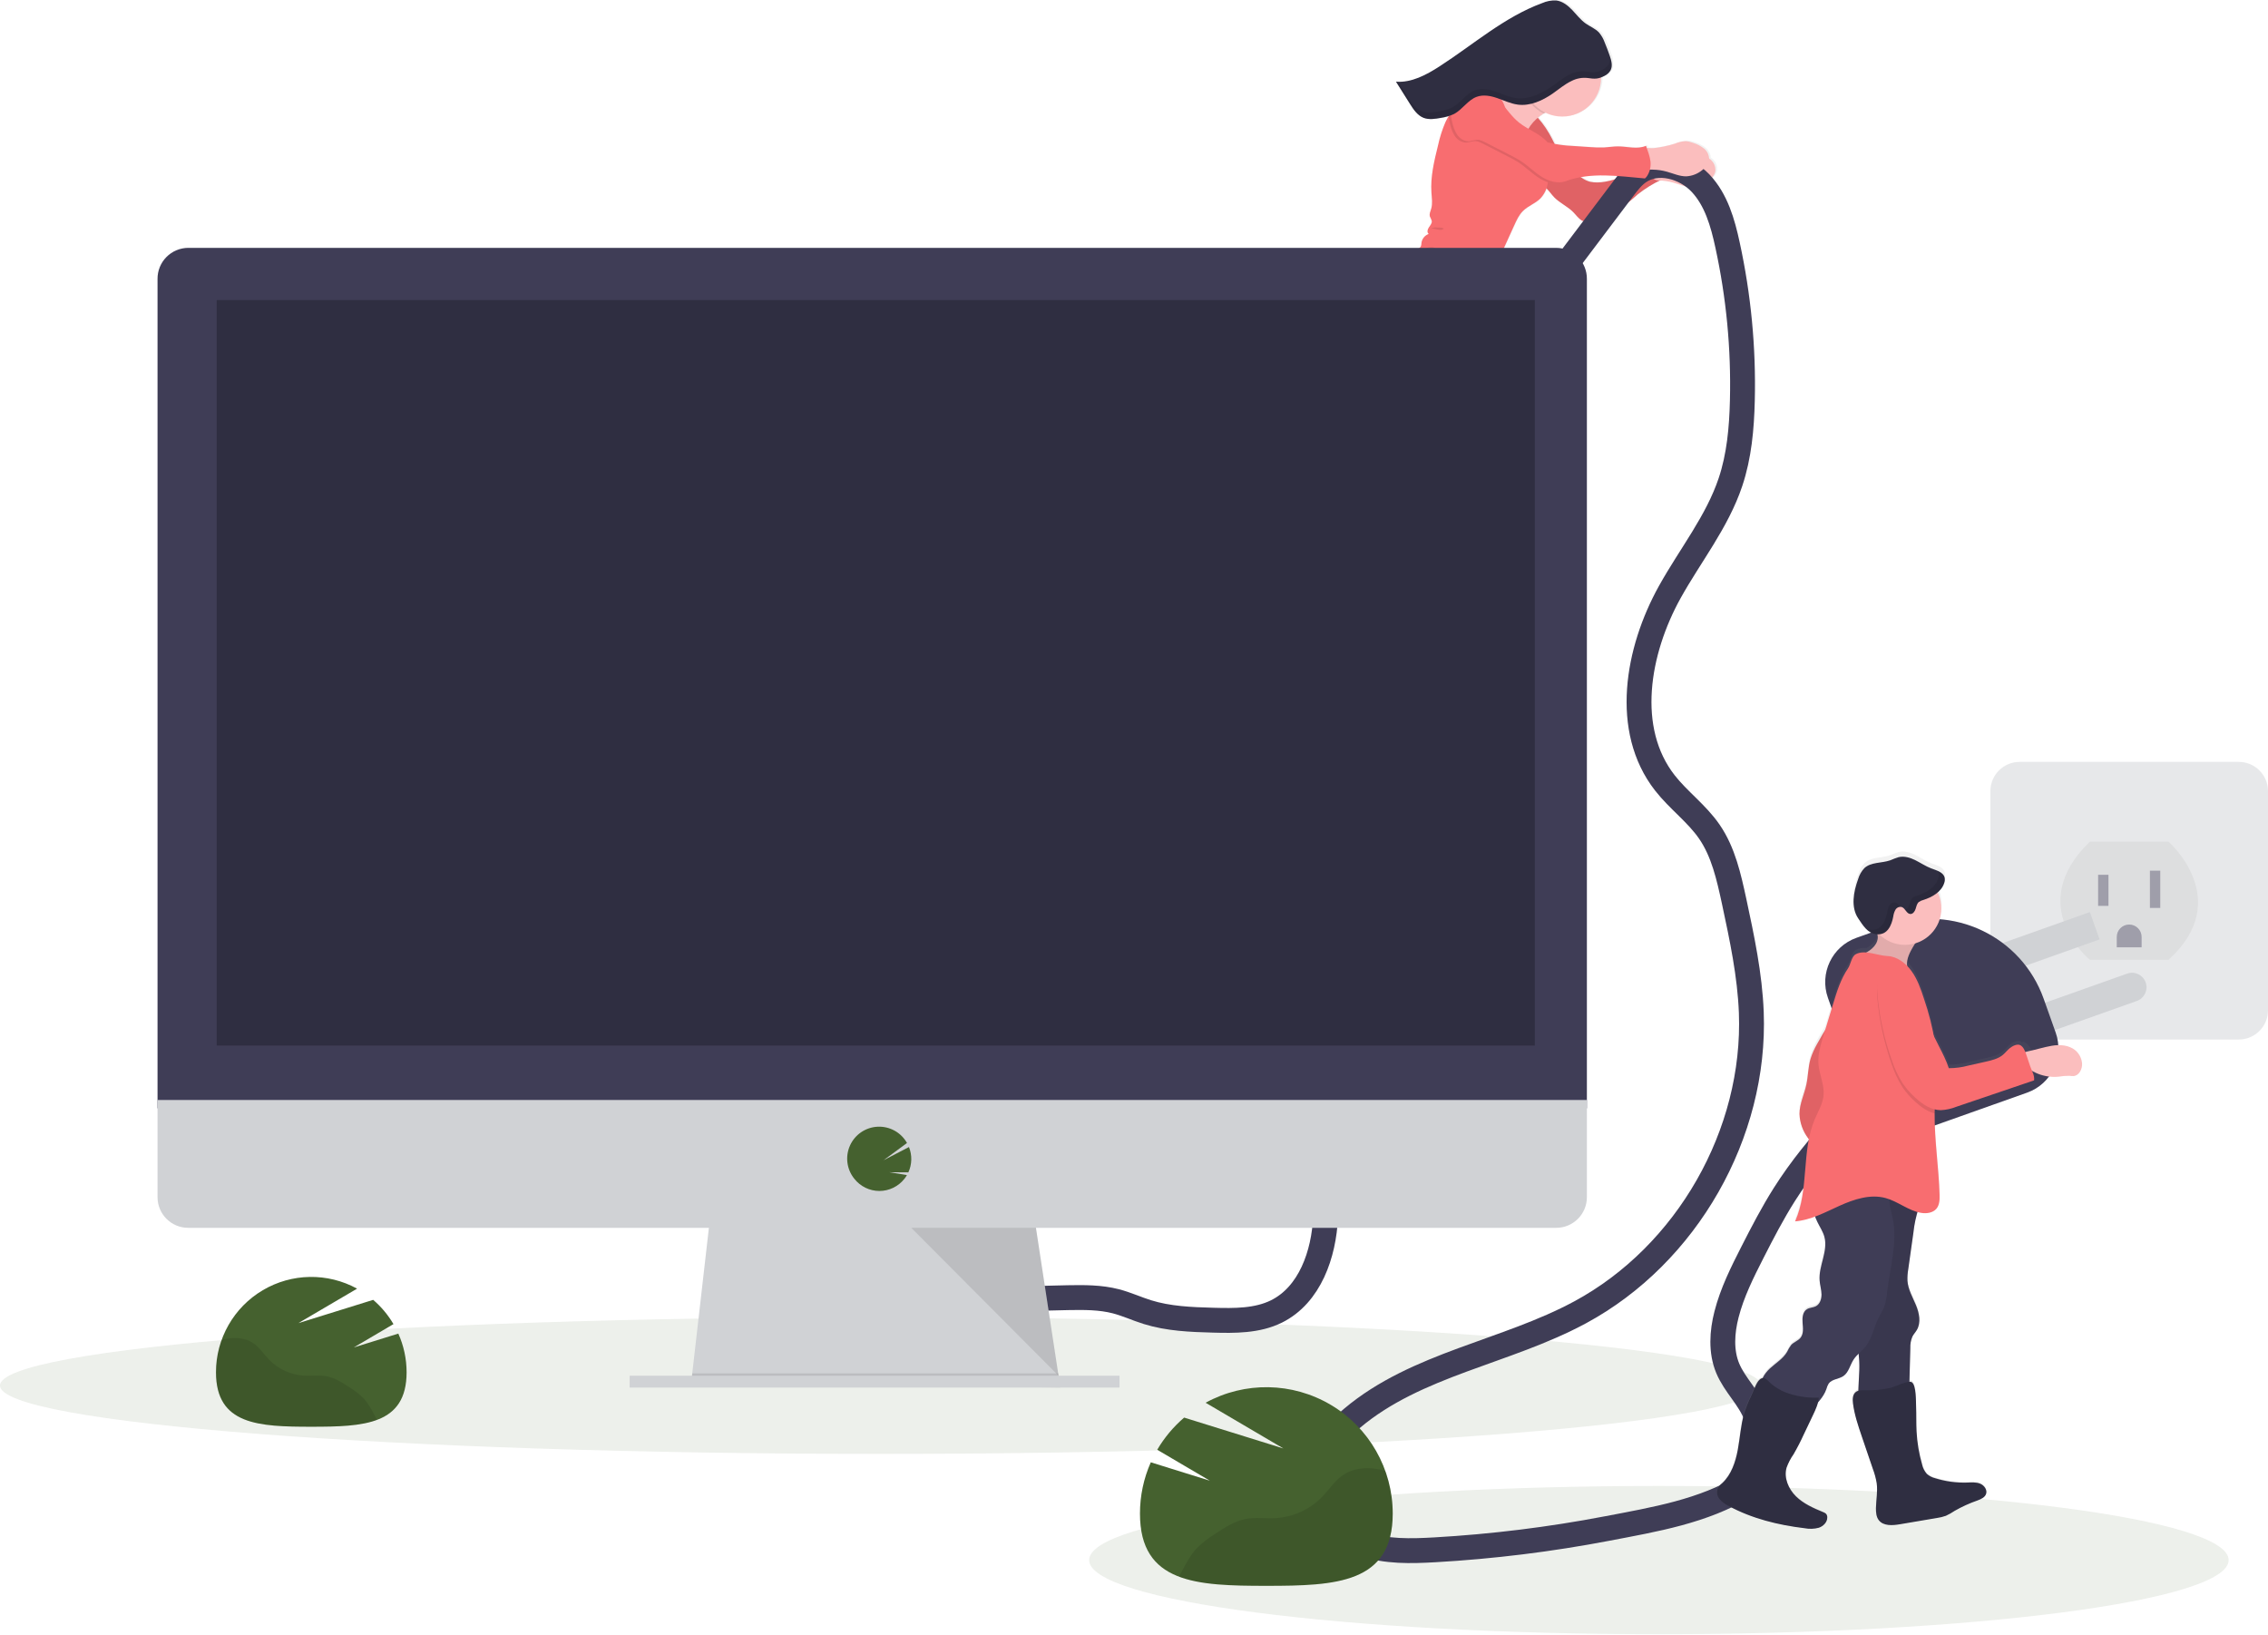
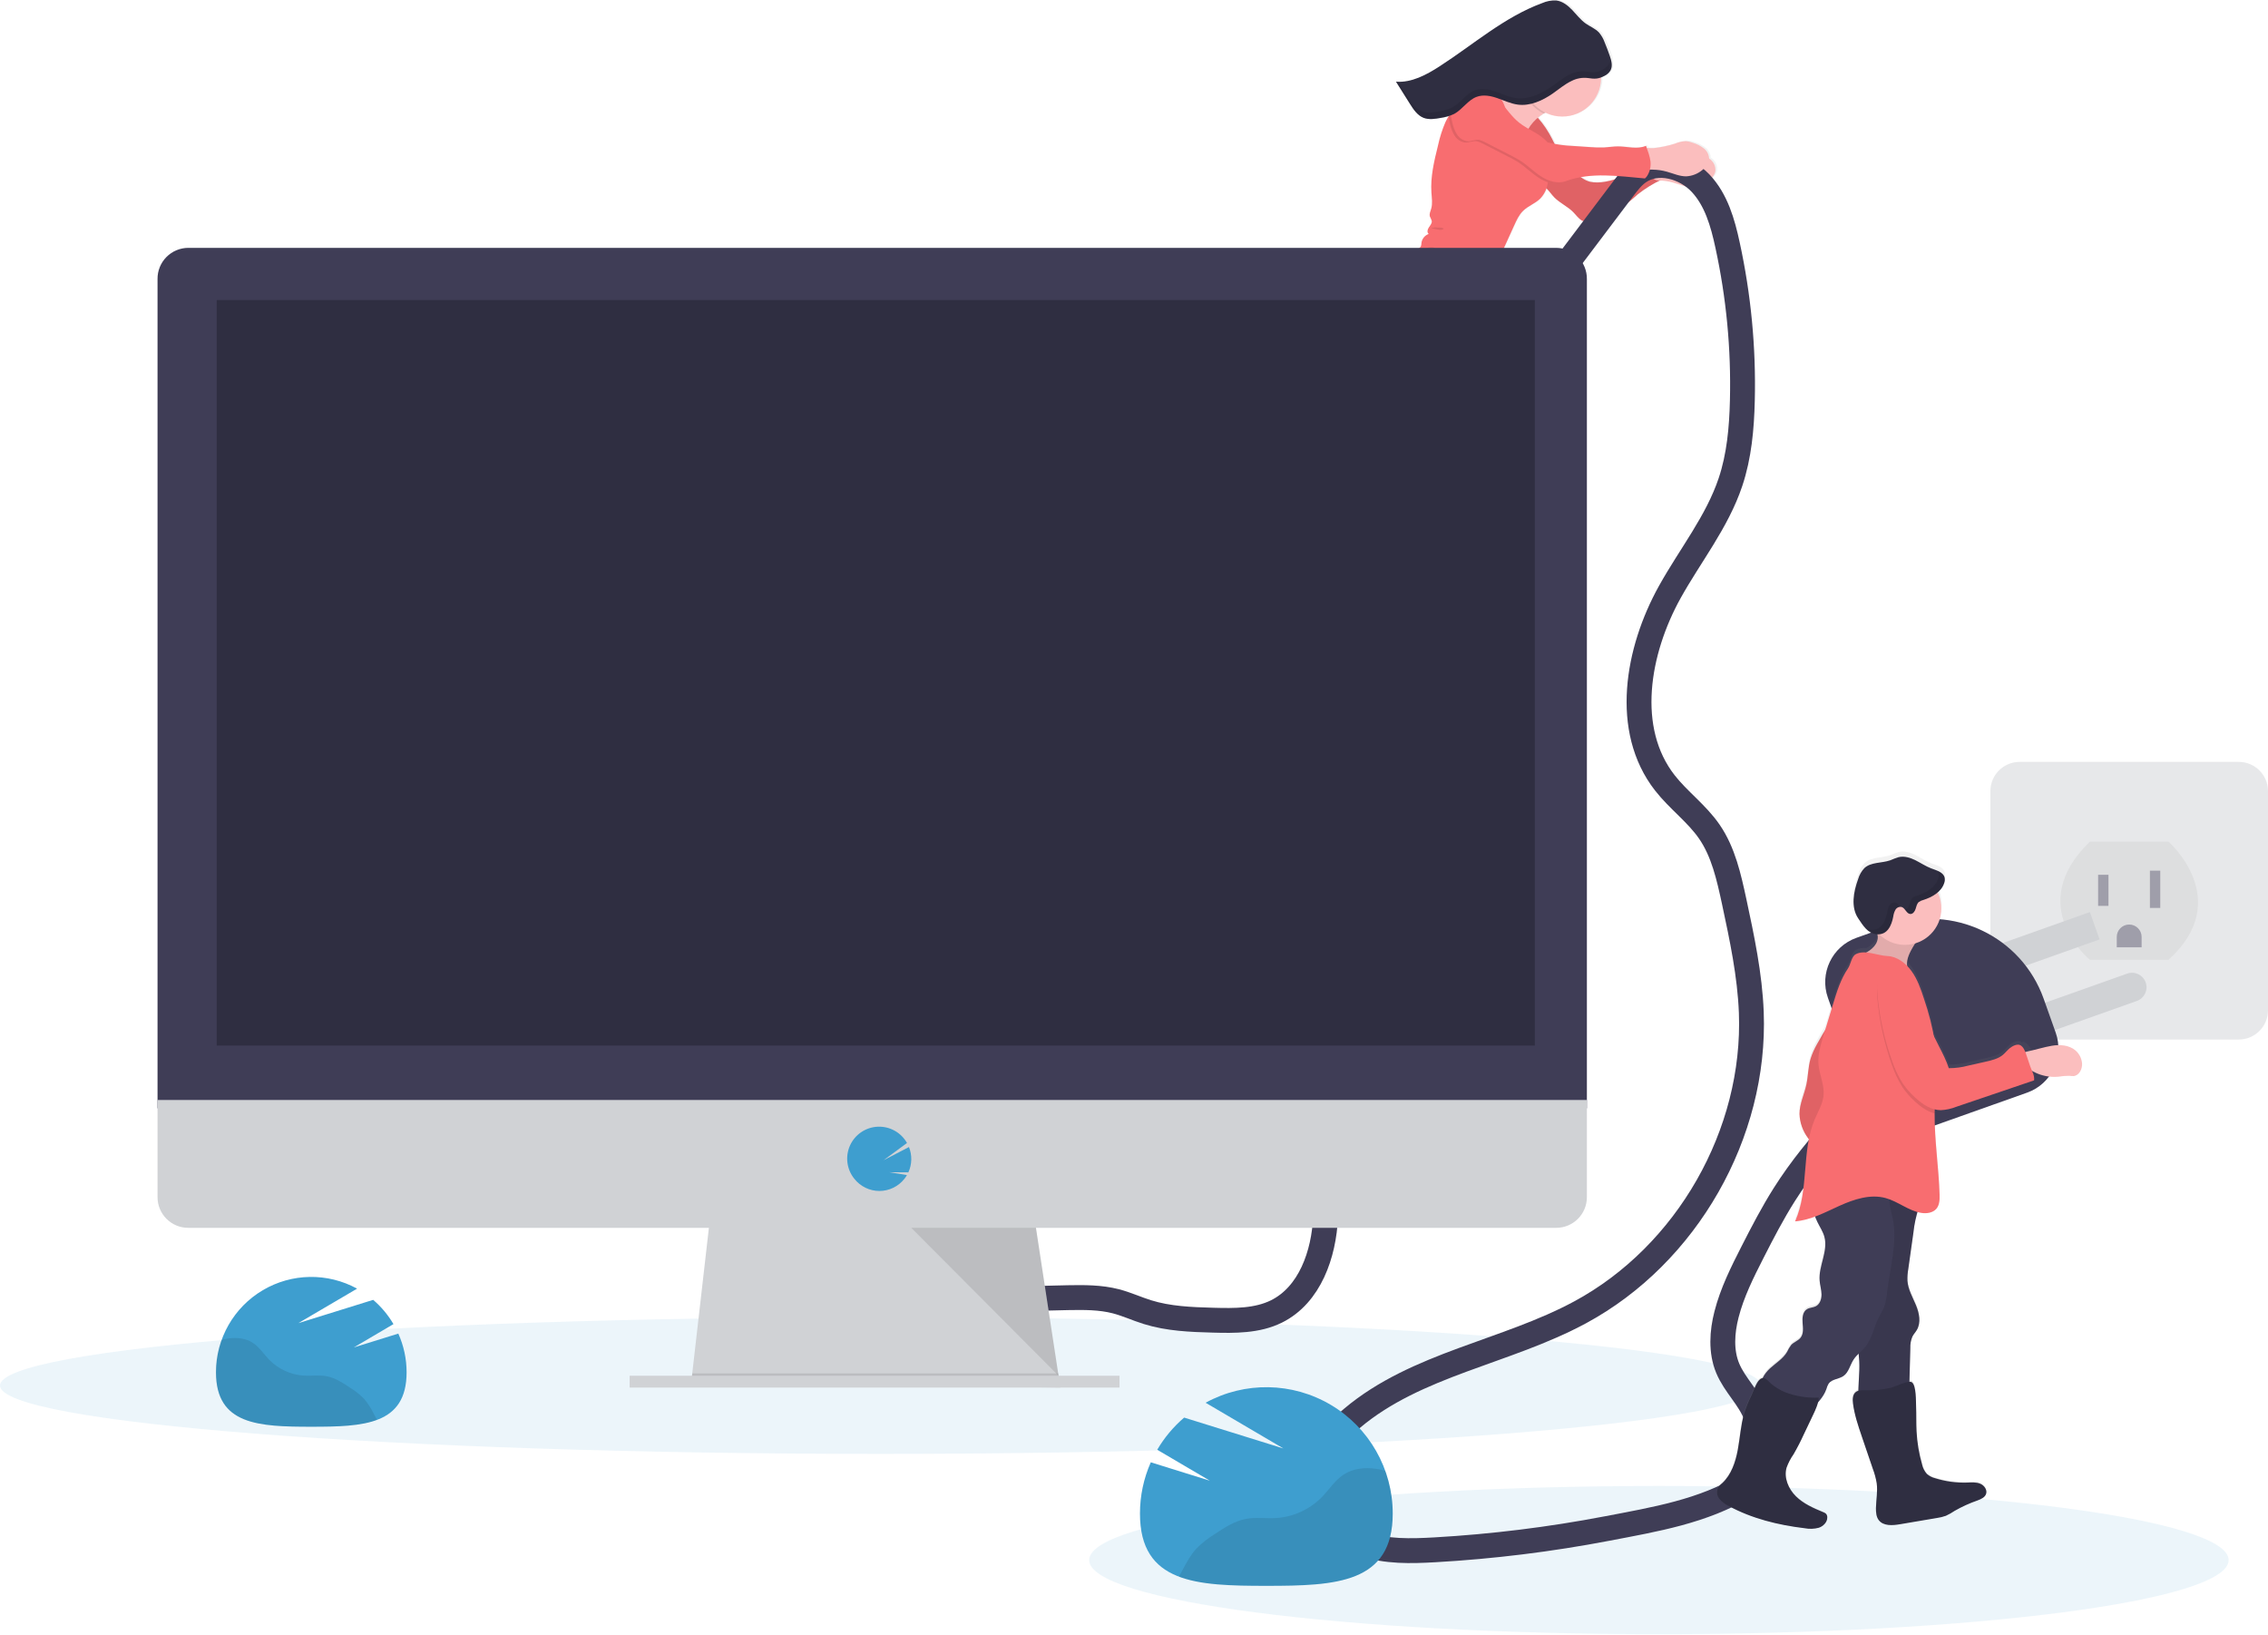
<svg xmlns="http://www.w3.org/2000/svg" xmlns:xlink="http://www.w3.org/1999/xlink" data-name="Layer 1" width="1094.72" height="788.69" viewBox="0 0 1094.72 788.69">
  <defs>
    <linearGradient id="a" x1="2938.83" y1="215.4" x2="2938.83" y2="-91.93" gradientTransform="rotate(59.3 1726.545 -1812.88)" gradientUnits="userSpaceOnUse">
      <stop offset="0" stop-color="gray" stop-opacity=".25" />
      <stop offset=".54" stop-color="gray" stop-opacity=".12" />
      <stop offset="1" stop-color="gray" stop-opacity=".1" />
    </linearGradient>
    <linearGradient id="b" x1="1364.21" y1="820.42" x2="1364.21" y2="492.03" gradientTransform="matrix(-1 -.04 -.04 1 2349.24 29.65)" xlink:href="#a" />
  </defs>
  <g opacity=".5">
    <rect x="960.72" y="367.69" width="134" height="134" rx="14.12" fill="#d0d2d5" />
    <path d="M1008.72 406.2h38s32 28 0 57h-38s-32-26 0-57z" opacity=".1" />
    <path fill="#3f3d56" d="M1012.72 422.19h5v15h-5zm25-2h5v18h-5zm-10 26a6 6 0 016 6v5h-12v-5a6 6 0 016-6z" />
  </g>
  <path d="M674.41 294.11c3.17-.07 6.33.17 9.49 0 2.89-.14 5.76-.61 8.65-.9 4.94-.49 9.92-.45 14.88-.66 3.26-.14 6.7-.46 9.34-2.38 2.48-1.79 3.86-4.71 6.07-6.83 9-8.65 15.17-20.22 23.17-29.82 2-2.44 4.09-4.87 5.9-7.48 3.47-5 5.92-10.67 8.36-16.27a45.11 45.11 0 002.4-6.42c.45-1.76.68-3.58 1.28-5.3 1.24-3.52 4.22-6.6 4.58-10.31l-.42.06c3.64-4.63 3.08-12.7 4.88-18.63a80.28 80.28 0 014.17-10.29l6.69-14.57c1.15-2.5 2.35-5.08 4.34-7 2.41-2.33 5.77-3.49 8.19-5.81a12.71 12.71 0 003.14-5.11l.21.2c1.28 1.25 2.28 2.78 3.53 4.07 2.69 2.78 6.42 4.37 9.16 7.1 1.4 1.39 2.55 3.08 4.24 4.09a4.7 4.7 0 005.44-.67c4.91-4.32 12.23-4.72 17.54-8.53 1.47-1.06 2.75-2.35 4.13-3.51a56.32 56.32 0 0110.67-6.7 26.61 26.61 0 016.59.94c3.08.85 6.09 2.26 9.29 2.2a13.4 13.4 0 007.81-3c1.63-1.26 3.12-3 3.36-5a6.42 6.42 0 00-2.4-5.4c-.22-.19-.45-.36-.68-.53A6.68 6.68 0 00876 127a16 16 0 00-5.45-2.78 11.69 11.69 0 00-3.44-.78 15.7 15.7 0 00-5.34 1.25 51.34 51.34 0 01-10.47 2.2c-.63.06-1.91-.07-3-.08l-.37-1.06c-4.16 1.92-9 .34-13.56.35-2.22 0-4.43.39-6.64.53a59.92 59.92 0 01-7.34-.16L813 126a87.11 87.11 0 01-9.42-1c-.83-1.69-1.66-3.38-2.59-5a46.27 46.27 0 00-5.49-7.63 26.52 26.52 0 012.64-2l.18-.11c.23-.13.51-.27.82-.41a18.93 18.93 0 0027.06-17.08 14.5 14.5 0 001.6-.73c.3-.16.6-.33.89-.52l.43-.29a8.34 8.34 0 00.78-.67c.12-.12.24-.24.35-.37a4.78 4.78 0 00.57-.84c.06-.12.12-.23.17-.35s0-.09.05-.14.07-.18.1-.26 0-.12.05-.18l.06-.24a1.29 1.29 0 000-.19v-.44a1.64 1.64 0 010-.22 1.7 1.7 0 000-.22v-.22a1.62 1.62 0 000-.22v-.27a1.79 1.79 0 000-.23v-.91a1.16 1.16 0 000-.18 2.33 2.33 0 000-.28v-.16c0-.05 0-.2-.07-.3v-.14l-.09-.32v-.12c0-.11-.07-.22-.1-.33v-.1l-.12-.36v-.06c0-.17-.11-.35-.17-.52-.75-2.16-1.56-4.31-2.42-6.43a15.64 15.64 0 00-2.78-4.86c-1.77-1.88-4.31-2.82-6.43-4.32-2.5-1.76-4.37-4.25-6.49-6.47s-4.69-4.23-7.74-4.6a15.16 15.16 0 00-7.06 1.29c-18.37 6.78-33.41 20.14-49.88 30.74-6.41 4.13-13.59 8-21.18 7.47l6.7 10.64c.32.52.65 1 1 1.54s.7 1 1.07 1.5a12.07 12.07 0 003.51 3.22 7.69 7.69 0 001.08.52 8.88 8.88 0 001 .31c2.39.57 5 .09 7.42-.39.83-.16 1.66-.33 2.48-.52l1-.28h.16v.16c-.56 1-1.09 1.91-1.56 2.9a60.81 60.81 0 00-3.57 11.12c-1.89 7.5-3.79 15.16-3.29 22.86.17 2.6.61 5.26-.14 7.76-.36 1.23-1 2.49-.66 3.71a17.12 17.12 0 01.92 2.18c.16 1.16-.76 2.16-1.42 3.12s-1 2.49-.06 3.16a5.39 5.39 0 00-3.57 4.45 3.79 3.79 0 01-.34 1.71 4.23 4.23 0 01-1 .93 5.39 5.39 0 00-1.87 3.36c-1.93 0-3.56 1.88-5.32 3a21.45 21.45 0 01-4.85 1.76c-4.83 1.54-9 4.71-12.77 8.05-2.1 1.83-4.22 3.85-5.14 6.47-.3.86-.46 1.76-.72 2.63a18.14 18.14 0 01-2.32 4.74 34.23 34.23 0 01-7 7.82 18.59 18.59 0 00-3.6 3.86c-1.53 2.21-4.64 2.87-6.28 5a23.75 23.75 0 01-2 3c-1.27 1.2-3.19 1.3-4.81 2-3.79 1.57-5.54 6-8.92 8.34a.94.94 0 01-.67.22c-.29 0-.46-.35-.71-.52-.49-.33-1.14-.08-1.72.07s-1.36.09-1.51-.49c-8.15-4.94-16.16-10.3-24.32-15.24l-3.72-2.25-19.9-12.06a1.48 1.48 0 00-1.57 0l-.62.43c-1-1.06-2.11-2-2.77-2.78-.27-.31-.54-.62-.82-.92a1.22 1.22 0 00.53-.1 1 1 0 00.43-1.3 3.26 3.26 0 00-.92-1.17 22.15 22.15 0 01-2.39-2.73 25.24 25.24 0 00-2.63-3.44 4.83 4.83 0 00-3.9-1.55 6.33 6.33 0 00-2.26.91 37.09 37.09 0 00-7.5 5.75.79.79 0 00-.33.62c0 .2.2.35.22.54a.7.7 0 01-.19.5 20.93 20.93 0 01-4.73 4.31q-3.81 2.85-7.45 5.92a10.42 10.42 0 00-3.48 4.25 8.31 8.31 0 00.61 5.9c1.66 3.91 4.57 7.15 7.45 10.28a3.64 3.64 0 001.91 1.34 2.43 2.43 0 001.73-.42c1.77-1.16 2.06-3.56 2.19-5.66.05-1 .11-1.92.17-2.88a1.33 1.33 0 01.11-.56 1.4 1.4 0 01.61-.49l2.75-1.45c-.08-.13-.17-.26-.26-.39a11.21 11.21 0 016.49-.42c1.46.43 2.8 1.3 4.2 1.84a9.29 9.29 0 001 5.42c5.13.53 9.75 2.81 14.34 5.11a114.33 114.33 0 0110.78 6.09q4.24 2.76 8.3 5.77c3.84 2.84 7.55 5.85 11.22 8.89a54.11 54.11 0 007.67 5.65c7.22 4.05 16.9 4.19 23.53-.86 8.36-6.37 19-9.68 28-15.19a31.6 31.6 0 007.25-5.57 4.94 4.94 0 01-.12.77c-.54 2.49-2.69 4.29-3.5 6.81-.63 2-.4 4.31-1.62 6-.93 1.29-2.67 2.21-2.72 3.8 0 .44.13.88.13 1.32a4.13 4.13 0 01-.48 1.59c-1 2.25-2.12 4.61-4.17 6-.8.55-1.82 1.05-2 2a1.89 1.89 0 01-.21.79c-.34.47-1.09.22-1.63.42-.75.28-.87 1.25-1.17 2a3.24 3.24 0 01-3.27 1.92c-6.83-.83-13.54 2.26-20.42 2.08-2.37-.07-4.73-.31-7.11-.33-7.3-.06-14.45 2-21.48 4a11.34 11.34 0 00-1.42 4.5 17.37 17.37 0 01-7.35.28 15.67 15.67 0 00-1.84-.25 2.77 2.77 0 00.16-1.42 40.15 40.15 0 00-8.23 3.67c-1.71 1-3.52 2.4-3.68 4.37a6.57 6.57 0 00.32 2.24l.93 3.53a3.72 3.72 0 00.83 1.77c.31.3.72.48 1 .8a3.14 3.14 0 01.54 1.27l.78 3.06a19.46 19.46 0 01.62 3.11c.09 1 0 1.92.07 2.88a29.93 29.93 0 00.69 4.7l1.11 5.54a18.91 18.91 0 001.31 4.5c.47 1 1.1 1.86 1.48 2.86.3.77.44 1.59.8 2.32a6.19 6.19 0 002.9 2.68 3.23 3.23 0 001.41.44c1.42 0 2.44-1.32 3.1-2.58a15.6 15.6 0 002.07-7.52c0-1.06-.21-2.11-.3-3.17-.24-3 .62-5.92.62-8.91a1.75 1.75 0 00-1.25-1.82c.09-2.54.08-5.23 1.42-7.4a11.15 11.15 0 012.44-2.65c.37 1.18.78 2.35 1.24 3.49 7.61-2.22 15.47-4.36 23.44-4.56zM837 140.54c-.54.2-1.09.4-1.65.58-4.66 1.55-10 3.06-14.82 2a12.87 12.87 0 01-4.06-2l-.35-.22c6.79-1.19 13.88-.9 20.88-.36z" transform="translate(-52.64 -55.65)" fill="url(#a)" />
  <path d="M811.42 74.6a15.45 15.45 0 015.31-1.23 11.65 11.65 0 013.42.79 16.08 16.08 0 015.44 2.8 6.51 6.51 0 012.41 5.4c-.23 2-1.71 3.73-3.33 5a13.27 13.27 0 01-7.76 3c-3.18.05-6.18-1.38-9.25-2.23a26.56 26.56 0 00-6.86-1 15 15 0 01-3.49-.22 3.74 3.74 0 01-2.68-2.06 5.28 5.28 0 010-3c.23-1.24.19-4.18 1.29-4.92.88-.6 4-.12 5.08-.21a50.14 50.14 0 0010.42-2.12z" fill="#fbbebe" />
  <path d="M740.03 54.47a46.24 46.24 0 017.75 10c3.52 6.14 5.76 13.28 11.06 18a37.32 37.32 0 004.47 3.23 12.9 12.9 0 004.06 2c4.76 1.07 10.1-.42 14.74-2a93.35 93.35 0 0013.33-6 11 11 0 001.56 5.48c1.11 1.57 3.38 2.49 5 1.5a59.3 59.3 0 00-11.53 7.13c-1.37 1.16-2.64 2.44-4.1 3.49-5.27 3.79-12.56 4.17-17.43 8.47a4.69 4.69 0 01-5.41.65c-1.69-1-2.84-2.72-4.23-4.11-2.74-2.74-6.46-4.34-9.15-7.13-1.25-1.29-2.25-2.82-3.53-4.08-1.83-1.8-4.21-3-5.89-5-1.25-1.47-2-3.26-3.17-4.83-1-1.36-2.18-2.55-3.07-4-2.18-3.47-2.16-8-.91-11.89s4.12-7.52 6.45-10.91z" fill="#f86d70" />
  <path d="M740.03 54.47a46.24 46.24 0 017.75 10c3.52 6.14 5.76 13.28 11.06 18a37.32 37.32 0 004.47 3.23 12.9 12.9 0 004.06 2c4.76 1.07 10.1-.42 14.74-2a93.35 93.35 0 0013.33-6 11 11 0 001.56 5.48c1.11 1.57 3.38 2.49 5 1.5a59.3 59.3 0 00-11.53 7.13c-1.37 1.16-2.64 2.44-4.1 3.49-5.27 3.79-12.56 4.17-17.43 8.47a4.69 4.69 0 01-5.41.65c-1.69-1-2.84-2.72-4.23-4.11-2.74-2.74-6.46-4.34-9.15-7.13-1.25-1.29-2.25-2.82-3.53-4.08-1.83-1.8-4.21-3-5.89-5-1.25-1.47-2-3.26-3.17-4.83-1-1.36-2.18-2.55-3.07-4-2.18-3.47-2.16-8-.91-11.89s4.12-7.52 6.45-10.91z" opacity=".1" />
  <path d="M562.3 146.82a10.36 10.36 0 00-2.82-2.55 8.54 8.54 0 00-5.27-.54c-4.46.68-8.6 2.72-12.52 5-3.16 1.81-6.3 3.82-8.56 6.67a6.85 6.85 0 00-1.51 3 6.18 6.18 0 00.23 2.73 6.6 6.6 0 003.57 4.62c2.09.82 4.42-.05 6.52-.85 2.82-1.09 5.92-2.1 8.82-1.24 2.15.64 4 2.27 6.27 2.33 2.67.08 4.83-2.08 6.53-4.14 1.47-1.8 4.69-5.05 4.48-7.58s-4.16-5.64-5.74-7.45zm33.7 77.83a17.27 17.27 0 01-7.5.31c-1.52-.28-3.38-.64-4.35.55a3.58 3.58 0 00-.61 1.48c-2.49 10.19-.21 21 4 30.65a.94.94 0 00.28.42c.27.2.64.06.95-.07a11.28 11.28 0 002.83-1.65c1.92-1.74 2.33-4.57 2.42-7.16s.05-5.33 1.39-7.55c1.68-2.75 5.19-4.09 6.57-7 1.11-2.37.53-5.18-.45-7.6-.33-.84-.46-3-1.24-3.41s-3.4.79-4.29 1.03z" fill="#fbbebe" />
  <path d="M562.01 145.8a1 1 0 00.42-1.3 3.38 3.38 0 00-.92-1.18 20.69 20.69 0 01-2.38-2.74 27.68 27.68 0 00-2.63-3.44 4.85 4.85 0 00-3.89-1.56 6 6 0 00-2.25.9 36.36 36.36 0 00-7.45 5.72c-.17.17-.36.38-.32.62s.2.34.22.54a.69.69 0 01-.18.49 20.68 20.68 0 01-4.7 4.29q-3.78 2.84-7.4 5.9a10.3 10.3 0 00-3.45 4.23 8.41 8.41 0 00.63 5.89c1.67 3.92 4.58 7.16 7.45 10.31a3.78 3.78 0 001.92 1.35 2.42 2.42 0 001.72-.42c1.75-1.15 2-3.55 2.15-5.64l.16-2.89a1.29 1.29 0 01.11-.55 1.35 1.35 0 01.61-.49l2.72-1.44a8.77 8.77 0 00-8-4.16 3 3 0 01-2.14-.29 1.76 1.76 0 010-2.44 5.38 5.38 0 012.36-1.31c7.17-2.63 13.65-6.85 20.61-10a5.29 5.29 0 012.46-.57c.7.05 1.52.46 2.17.18zm28.25 104.72c-.32.6-.43 1.3-.78 1.89s-1.11 1-1.7.7a1.75 1.75 0 01-.66-.89 37.36 37.36 0 01-2.45-22.06 13.91 13.91 0 011.07-3.52c.53-1.08 1.3-2.18 1.08-3.36a39.64 39.64 0 00-8.18 3.64c-1.7 1-3.49 2.39-3.65 4.35a6.84 6.84 0 00.33 2.24l.94 3.53a3.65 3.65 0 00.84 1.77c.3.3.71.49 1 .81a3 3 0 01.54 1.26l.79 3.06a19.6 19.6 0 01.63 3.12c.09 1 0 1.92.08 2.88a31 31 0 00.7 4.69l1.13 5.54a19.26 19.26 0 001.32 4.5c.47 1 1.1 1.86 1.49 2.87.29.77.44 1.59.8 2.32a6.29 6.29 0 002.89 2.69 3.39 3.39 0 001.41.45c1.41.05 2.42-1.32 3.08-2.58a15.56 15.56 0 002-7.5c0-1.06-.22-2.11-.31-3.17-.25-3 .59-5.91.58-8.9.02-2.8-3.94-2.27-4.97-.33z" fill="#f86d70" />
  <path d="M736.98 76.29a22.08 22.08 0 01-8-6.25 38.19 38.19 0 01-3-4.45 135.15 135.15 0 01-9.75-20.07c4.26.87 8.73 1.66 12.92.46a17.84 17.84 0 006-3.18 51.87 51.87 0 006.32-6.17 60.76 60.76 0 005 8c1.07 1.44 4.69 4.37 4.42 6.33s-4.27 2.94-5.89 3.87l-.17.11a22.68 22.68 0 00-6.15 5.73c-3.14 4.46-4.23 10.68-1.7 15.62z" fill="#fbbebe" />
  <path d="M745.08 54.79a18.74 18.74 0 01-9.85-12 51.87 51.87 0 006.32-6.17 60.76 60.76 0 005 8c1.07 1.44 4.69 4.37 4.42 6.33s-4.27 2.91-5.89 3.84z" opacity=".1" />
  <circle cx="754.08" cy="37.53" r="18.73" fill="#fbbebe" />
  <path d="M713.11 154.2a8.74 8.74 0 01-8.62.21 16.59 16.59 0 01-3.72-3.13c-6.15-6.31-12-13-16.11-20.83a14.44 14.44 0 01-1.82-5.37 5.9 5.9 0 011.93-5.12 4.16 4.16 0 001-.93 3.75 3.75 0 00.33-1.7 5.31 5.31 0 013.54-4.43c-1-.68-.6-2.19.05-3.16s1.56-2 1.4-3.12a17.12 17.12 0 00-.92-2.18c-.36-1.22.29-2.48.64-3.7.73-2.5.29-5.16.11-7.76-.53-7.7 1.34-15.34 3.19-22.83a61.24 61.24 0 013.52-11.1c.47-1 1-2 1.54-2.89a76.83 76.83 0 016.29-8.75 11.36 11.36 0 014.29-3.84 4.24 4.24 0 01.5-.18 10.88 10.88 0 013.82-.29c3.38.21 6.93 1 9.34 3.38s3.19 5.72 4.28 8.94a24.63 24.63 0 001.26 3.15c1.59 3.16 4.18 5.68 6.73 8.13l2.77 2.67c1.39 1.34 3.8 1 5.11 2.41a6.48 6.48 0 011.17 2.24 34.75 34.75 0 012.55 11.33 18.75 18.75 0 01-.15 2.59 13.64 13.64 0 01-3.79 8c-2.4 2.31-5.74 3.45-8.13 5.77-2 1.92-3.16 4.49-4.3 7l-6.61 14.54a82.39 82.39 0 00-4.11 10.25c-2.08 6.99-.9 16.85-7.08 20.7z" fill="#f86d70" />
  <path d="M655.36 236.6c-4.94.2-9.89.14-14.81.61-2.87.28-5.73.75-8.61.87-3.14.14-6.29-.11-9.44-.05-7.93.17-15.75 2.28-23.38 4.46a44.4 44.4 0 01-3.31-16.57 10.57 10.57 0 010-1.13 11.37 11.37 0 011.41-4.58c7-2 14.1-4 21.37-3.9 2.37 0 4.72.28 7.08.35 6.85.21 13.51-2.86 20.31-2a3.2 3.2 0 003.25-1.91c.29-.74.41-1.71 1.16-2 .54-.2 1.28.05 1.62-.41a2.1 2.1 0 00.21-.79c.2-1 1.21-1.45 2-2 2-1.38 3.13-3.74 4.13-6a4.07 4.07 0 00.47-1.58c0-.44-.14-.88-.13-1.33 0-1.58 1.77-2.49 2.69-3.78 1.21-1.7 1-4 1.59-6 .8-2.52 2.93-4.31 3.46-6.79a4.94 4.94 0 00.12-.77 31.32 31.32 0 01-7.21 5.54c-8.88 5.47-19.5 8.74-27.79 15.07-6.58 5-16.22 4.85-23.42.78a54.16 54.16 0 01-7.66-5.67c-3.66-3-7.36-6.07-11.19-8.93q-4-3-8.29-5.79a114.13 114.13 0 00-10.74-6.29c-4.58-2.32-9.19-4.62-14.29-5.17a10.53 10.53 0 01-.28-8.64 29.14 29.14 0 014.68-7.55 21.78 21.78 0 015.36-5.47 1.46 1.46 0 011.56 0l19.82 12.17 3.71 2.27c8.13 5 16.13 10.35 24.26 15.32.15.57.94.64 1.51.49s1.22-.39 1.71-.06c.24.16.41.46.71.52a1 1 0 00.66-.22c3.36-2.31 5.08-6.75 8.85-8.3 1.61-.66 3.52-.76 4.78-2a22.71 22.71 0 002-3c1.63-2.13 4.72-2.77 6.23-5a18.35 18.35 0 013.57-3.84 33.83 33.83 0 007-7.79 18.08 18.08 0 002.29-4.72c.26-.87.42-1.77.71-2.63.91-2.62 3-4.63 5.09-6.45 3.79-3.32 7.88-6.47 12.68-8a21.44 21.44 0 004.83-1.75c1.93-1.18 3.7-3.37 5.91-2.86a5 5 0 012.19 1.38 69.61 69.61 0 017.45 8.53q5.35 6.81 10.69 13.63a15.75 15.75 0 004.19 4.15 11.49 11.49 0 007.75 1c-.35 3.71-3.3 6.77-4.52 10.29-.59 1.71-.82 3.53-1.26 5.28a43.25 43.25 0 01-2.37 6.41c-2.4 5.59-4.82 11.21-8.26 16.23-1.78 2.61-3.83 5-5.84 7.45-7.93 9.57-14 21.11-23 29.72-2.18 2.11-3.56 5-6 6.81-2.65 1.96-6.07 2.26-9.26 2.39z" fill="#434175" />
  <path d="M693.04 109.72a5.43 5.43 0 00-2.5.75c1.83-.64 4.06 1.07 5.75.26.79-.38.67-.49 0-.72-1.01-.34-2.23-.03-3.25-.29z" opacity=".1" />
  <path fill="#d0d2d5" d="M935.241 466.28l73.503-26.101 4.685 13.192-73.503 26.102zm24.589 27.357l66.906-23.759a7 7 0 018.94 4.254 7 7 0 01-4.255 8.94l-66.907 23.758-4.684-13.193z" />
  <path d="M896.087 452.598l16.303-5.789a58 58 0 0174.065 35.248l5.789 16.303a22.68 22.68 0 01-13.783 28.962l-49.587 17.608a22.68 22.68 0 01-28.962-13.783l-17.608-49.587a22.68 22.68 0 0113.783-28.962z" fill="#3f3d56" />
  <path d="M692.14 119.48a3.88 3.88 0 00-2.11-.13 4.46 4.46 0 00-2.75 1.35 1.5 1.5 0 001.23 0 7.27 7.27 0 012-.22c.58 0 2.31.64 2.76.36.66-.43-.68-1.19-1.13-1.36zm54.99-31.54a19.42 19.42 0 01-4.28-2.06c-3.51-2.23-6.46-5.26-9.93-7.54a55.25 55.25 0 00-5.43-3l-11.71-6a11.87 11.87 0 00-2.84-1.16c-1.91-.42-4.06.86-6 .59a7.23 7.23 0 01-4.88-3.37 17.57 17.57 0 01-2.2-5.67 29.09 29.09 0 01-.67-3.59 16 16 0 01-.07-3.79 9.48 9.48 0 013.3-6.46 12.09 12.09 0 014.64-2 19.37 19.37 0 013.21-.53 11.43 11.43 0 011.85 0c4.42.35 8.16 3.35 11.11 6.65 1.55 1.74 3 3.61 4.48 5.38a24.63 24.63 0 001.26 3.15c1.59 3.16 4.18 5.68 6.73 8.13l2.77 2.67c1.39 1.34 3.8 1 5.11 2.41a6.48 6.48 0 011.17 2.24 34.75 34.75 0 012.53 11.36 18.75 18.75 0 01-.15 2.59zm-91.07 127.98l-60.26 8.87a11.37 11.37 0 011.41-4.58c7-2 14.1-4 21.37-3.9 2.37 0 4.72.28 7.08.35 6.85.21 13.51-2.86 20.31-2a3.2 3.2 0 003.25-1.91c.29-.74.41-1.71 1.16-2 .54-.2 1.28.05 1.62-.41a2.1 2.1 0 00.21-.79c.2-1 1.21-1.45 2-2 2-1.38 3.13-3.74 4.13-6a4.07 4.07 0 00.47-1.58c0-.44-.14-.88-.13-1.33 0-1.58 1.77-2.49 2.69-3.78 1.21-1.7 1-4 1.59-6 .8-2.52 2.93-4.31 3.46-6.79l.26-.34 10.26-4z" opacity=".1" />
-   <ellipse cx="425" cy="668.67" rx="425" ry="33" fill="#45612f" opacity=".1" />
-   <ellipse cx="800.72" cy="752.92" rx="275" ry="35.77" fill="#45612f" opacity=".1" />
+   <ellipse cx="425" cy="668.67" rx="425" ry="33" fill="#3e9ecf" opacity=".1" />
+   <ellipse cx="800.72" cy="752.92" rx="275" ry="35.77" fill="#3e9ecf" opacity=".1" />
  <path d="M475.25 641.95l.28-14.16q20-1.14 40-1.52c7.74-.14 15.58-.19 23.07 1.75 5.19 1.35 10.1 3.63 15.22 5.23 10.2 3.18 21 3.6 31.71 3.89 10.39.29 21.24.39 30.57-4.2 16.15-8 22.94-27.65 23.73-45.64s-2.79-36.12-.3-54" fill="none" stroke="#3f3d56" stroke-miterlimit="10" stroke-width="12" />
  <path fill="#d0d2d5" d="M511.81 669.66l-178.19-2.28.52-4.57 8.62-75.39h156.48l11.52 75.39.88 5.71.17 1.14z" />
  <path opacity=".1" d="M511.64 668.52h-88.93l-89.09-1.14.52-4.57h176.62l.88 5.71z" />
  <path fill="#d0d2d5" d="M303.92 663.95h236.45v5.71H303.92z" />
  <path d="M765.96 134.62a14.87 14.87 0 00-14.8-15H90.84a14.88 14.88 0 00-14.8 15v400.26h689.92z" fill="#3f3d56" />
  <path d="M76.04 530.88v46.89a14.8 14.8 0 0014.8 14.8h660.32a14.8 14.8 0 0014.8-14.8v-46.89z" fill="#d0d2d5" />
  <path fill="#2f2e41" d="M104.6 144.8h636.23v359.81H104.6z" />
-   <path d="M424.43 574.78a15.43 15.43 0 0012.13-5.89 15.28 15.28 0 001.2-1.77l-8.46-1.39 9.15.07a15.44 15.44 0 00.29-12.22l-12.27 6.37 11.32-8.32a15.42 15.42 0 10-25.43 17.25 15.4 15.4 0 0012.07 5.9z" fill="#45612f" />
+   <path d="M424.43 574.78a15.43 15.43 0 0012.13-5.89 15.28 15.28 0 001.2-1.77l-8.46-1.39 9.15.07a15.44 15.44 0 00.29-12.22l-12.27 6.37 11.32-8.32a15.42 15.42 0 10-25.43 17.25 15.4 15.4 0 0012.07 5.9z" fill="#3e9ecf" />
  <path opacity=".1" d="M439.85 592.56l71.09 71.39-10.91-71.39h-60.18z" />
  <path d="M745.18 141.87l38.18-50.59c2.28-3 4.63-6.13 7.76-8.29 9-6.22 22.19-2.54 29.72 5.43s10.69 19.06 13 29.78a316.11 316.11 0 017.16 75.15c-.32 13.29-1.51 26.72-5.74 39.33-6.42 19.18-19.43 35.33-29.26 53-15.83 28.47-22.46 66.44-2.42 92.13 6.53 8.37 15.42 14.77 21.45 23.51 6.81 9.87 9.46 21.94 12 33.66 3.79 17.7 7.59 35.51 8.29 53.6 2.26 58.49-31.09 116.93-82.59 144.75-35.75 19.32-79 24.92-110.09 51.12-11 9.23-20.48 22.8-17.78 36.86 2.2 11.41 12.22 20.08 23.22 23.85s22.93 3.46 34.53 2.8a636.33 636.33 0 0083-10.25c23.23-4.44 46.42-8.27 66.67-20.49a14 14 0 005.05-4.53c1.31-2.19 1.53-4.84 1.71-7.39.55-7.51 1.07-15.3-1.58-22.35-3.09-8.24-10.14-14.48-13.52-22.6s-2.77-17.47-.58-26c2.7-10.54 7.61-20.36 12.55-30.05 4.81-9.44 9.69-18.85 15.35-27.8 15.94-25.16 37.72-46 59.27-66.55" fill="none" stroke="#3f3d56" stroke-miterlimit="10" stroke-width="12" />
  <path d="M808.36 69.35a15 15 0 015.31-1.23 12 12 0 013.42.78 16.1 16.1 0 015.44 2.81 6.49 6.49 0 012.41 5.4c-.23 2-1.71 3.72-3.33 5a13.22 13.22 0 01-7.76 3c-3.18 0-6.18-1.38-9.25-2.24a26.55 26.55 0 00-6.86-1 15 15 0 01-3.49-.23 3.73 3.73 0 01-2.68-2.05 5.38 5.38 0 010-2.95c.24-1.24.2-4.19 1.3-4.93.88-.59 4-.11 5.08-.2a51.46 51.46 0 0010.41-2.16z" fill="#fbbebe" />
  <path d="M794.49 70.35c-4.14 1.9-9 .32-13.5.31-2.21 0-4.41.37-6.61.5a59.44 59.44 0 01-7.31-.19l-7.32-.5a62.44 62.44 0 01-12.79-1.76c-3.58-4.22-9.39-6.08-13.71-9.52-3.46-2.76-5.94-6.52-8.89-9.83s-6.69-6.3-11.1-6.65a16.41 16.41 0 00-5.07.54 11.82 11.82 0 00-4.63 2 9.44 9.44 0 00-3.3 6.46 21.68 21.68 0 00.73 7.38 17.62 17.62 0 002.2 5.68 7.34 7.34 0 004.89 3.37c1.93.26 4.07-1 6-.6a11.87 11.87 0 012.84 1.16l11.72 6a56.26 56.26 0 015.42 3c3.48 2.28 6.42 5.31 9.93 7.54s7.94 3.63 11.84 2.17c12-4.47 25.52-2.39 38.25-1.28-.08-.24.44-.46.59-.66a10.75 10.75 0 002-7.49c-.31-2.63-1.31-5.11-2.18-7.63z" fill="#f86d70" />
  <path d="M774.36 36.66a6.85 6.85 0 003-2.68c1.14-2.11.44-4.7-.34-7s-1.57-4.31-2.44-6.43a15.49 15.49 0 00-2.78-4.87c-1.77-1.89-4.3-2.84-6.41-4.33-2.5-1.77-4.37-4.28-6.48-6.49S754.22.6 751.18.23a14.94 14.94 0 00-6.82 1.27c-18.26 6.71-33.19 20-49.54 30.54-6.36 4.11-13.5 7.94-21 7.39l6.71 10.66c1.71 2.73 3.63 5.62 6.63 6.79 2.65 1 5.61.5 8.39 0a22.61 22.61 0 006.39-1.92c4-2.17 6.57-6.68 10.87-8.25 3.21-1.17 6.79-.45 10 .67s6.36 2.64 9.74 3.1c6 .81 12-1.9 17-5.4 3-2.08 5.73-4.47 9-6a13.56 13.56 0 018-1.41c3.03.42 4.81.56 7.81-1.01z" fill="#2f2e41" />
  <path d="M777.36 33.98c1.12-2.07.46-4.61-.3-6.84a6 6 0 01-.5 3.77 7 7 0 01-3 2.68c-3 1.58-4.82 1.44-7.9.93a13.66 13.66 0 00-8 1.41c-3.25 1.57-6 4-9 6-5 3.5-11 6.2-17 5.39-3.39-.45-6.52-2-9.74-3.1s-6.81-1.84-10-.67c-4.29 1.57-6.83 6.09-10.86 8.25a22.71 22.71 0 01-6.39 1.92c-2.79.54-5.75 1.07-8.39 0-3-1.16-4.92-4.06-6.64-6.79l-4.75-7.55h-1.15l6.71 10.66c1.71 2.73 3.63 5.62 6.63 6.79 2.65 1 5.61.5 8.39 0a22.61 22.61 0 006.39-1.92c4-2.17 6.57-6.68 10.87-8.25 3.21-1.17 6.79-.45 10 .67s6.36 2.64 9.74 3.1c6 .81 12-1.9 17-5.4 3-2.08 5.73-4.47 9-6a13.56 13.56 0 018-1.41c3.08.5 4.9.64 7.89-.93a6.85 6.85 0 003-2.71z" opacity=".1" />
  <path d="M881.7 773.66a10 10 0 012.18-2.42c4.37-4.12 6.4-10.18 7.48-16.12s1.39-12 3.12-17.81a57.24 57.24 0 013.52-8.67c1-2.14 2.25-6.34 4.09-7.83a2.66 2.66 0 011.26-.61 14.65 14.65 0 013.62-4.82c2.86-2.59 6.35-4.65 8.26-8a17.64 17.64 0 011.93-3.29c1.29-1.43 3.33-2 4.52-3.51 1.55-1.94 1.2-4.71 1-7.19s0-5.43 2.14-6.72c1.28-.79 2.93-.72 4.26-1.41 2-1 2.79-3.53 2.75-5.78s-.74-4.44-.92-6.68c-.56-7.16 4.16-14.28 2.33-21.22-.69-2.63-2.26-4.92-3.43-7.36a17.2 17.2 0 01-1-2.54 35.57 35.57 0 01-9.73 2.35c5.51-12.36 4.11-26.73 6.68-40l-.33-.46a20.71 20.71 0 01-4.22-11.85c0-5 2.31-9.57 3.35-14.4.88-4.12.85-8.41 2-12.45a38.32 38.32 0 013.17-7.22c1.25-2.32 2.56-4.59 3.93-6.83q1.92-6.36 3.85-12.72c1.8-6 3.65-12 7.15-17.14 1.28-1.89 1.67-5.7 3.64-6.84a8.73 8.73 0 015.2-.91c2.78-1.56 5.22-3.81 5.57-6.89a6.68 6.68 0 00-.2-2h-.34c-4.41-.41-6.63-4.29-8.92-7.68-3.71-5.51-2.29-12.95 0-19.2a13 13 0 013-5.29c3.21-3 8.29-2.34 12.43-3.79a42.64 42.64 0 014.11-1.55c2.75-.65 5.63.26 8.15 1.52s4.87 2.92 7.51 3.92 5.9 1.79 6.55 4.5a4.91 4.91 0 01-.23 2.73 10.18 10.18 0 01-3.08 4.45 17.82 17.82 0 01-10.87 24.83 49 49 0 00-2.12 3.73c-1.16 2.24-2.14 4.88-1.75 7.28a21.37 21.37 0 012 2.44c2.87 4 4.5 8.7 6 13.38a139.66 139.66 0 014.84 18.27c2.44 5.18 5.42 10.14 7.19 15.59a35.2 35.2 0 009.38-1.25l8.44-1.92c2.93-.66 6-1.38 8.3-3.32 1.22-1 2.17-2.33 3.41-3.33s3.73-2.15 5.09-1.33a4 4 0 01.69.53c1.23-2.5 9.1 7.73 3.72 8.74l.35 1c.71 2.07 2.22 4.59 1.84 6.75L997 588.21a23.19 23.19 0 01-7.56 1.67 12.21 12.21 0 01-3-.4v1.99c-.1 13.19 2 26.3 2.39 39.48.07 2.4 0 5-1.52 6.88-1.7 2.06-4.72 2.46-7.35 2a16.65 16.65 0 01-1.86-.41 69.45 69.45 0 00-1.92 10.1l-2.49 17.76a26.45 26.45 0 00-.39 5.54c.29 4.18 2.5 7.94 4.1 11.81s2.55 8.5.44 12.11c-.65 1.12-1.56 2.08-2.15 3.24a13.1 13.1 0 00-1 5.67q-.23 8.1-.44 16.18a1.89 1.89 0 011.26.26c2.08 1.61 1.85 9.33 2 11.72.16 4 0 8.08.22 12.12a71.1 71.1 0 002.68 16.13 10.29 10.29 0 002.29 4.61 9.82 9.82 0 004.06 2.11 46.58 46.58 0 0015.42 2.1c2.11-.07 4.31-.27 6.27.53s3.54 3 2.83 5c-.61 1.68-2.46 2.48-4.13 3.11a64.81 64.81 0 00-11 5.06 29.31 29.31 0 01-4.26 2.41 21.58 21.58 0 01-4.38 1.08l-17.72 3c-3.63.63-8 1-10.31-2-1.25-1.62-1.43-3.82-1.37-5.87.1-4 .9-8.07.37-12.07a36.46 36.46 0 00-1.85-6.94l-5.32-15.72c-1.78-5.27-3.58-10.58-4.27-16.1-.25-2-.23-4.27 1.3-5.52a3.54 3.54 0 011.32-.68c.06-4.82.69-9.65.42-14.47-.07-1.2-.19-2.41-.29-3.61a16.82 16.82 0 00-2.48 2.92c-1.7 2.67-2.33 6.21-4.94 8-2.22 1.52-5.51 1.44-7.07 3.64a10.26 10.26 0 00-1.12 2.71 19.6 19.6 0 01-4 6.35 32.91 32.91 0 01-2.47 6.34q-2.21 4.65-4.4 9.3c-1.57 3.32-3.15 6.64-5 9.78a27 27 0 00-3.35 6.46c-1.41 4.94.88 10.36 4.53 14s8.44 5.73 13.16 7.68a3.62 3.62 0 011.35.8 2.58 2.58 0 01.6 1.74c0 2.31-1.89 4.29-4.07 5a15.27 15.27 0 01-6.83.25c-12.78-1.55-25.52-4.67-36.82-10.88a13.22 13.22 0 01-4.4-3.39 5.18 5.18 0 01-.78-5.13z" transform="translate(-52.64 -55.65)" fill="url(#b)" />
  <path d="M883.08 493.76q-3.19 4.9-6 10.06a37.17 37.17 0 00-3.17 7.16c-1.17 4-1.13 8.28-2 12.36-1 4.8-3.34 9.38-3.34 14.29a20.5 20.5 0 004.22 11.77 56.63 56.63 0 008.82 9.1 187.62 187.62 0 0012.48-61.21c.1-2.9.11-5.9-.94-8.6-.66-1.7-3.77-6.36-5.78-4.53-.73.67-.92 3.69-1.37 4.69a36.23 36.23 0 01-2.92 4.91z" fill="#f86d70" />
  <path d="M883.08 493.76q-3.19 4.9-6 10.06a37.17 37.17 0 00-3.17 7.16c-1.17 4-1.13 8.28-2 12.36-1 4.8-3.34 9.38-3.34 14.29a20.5 20.5 0 004.22 11.77 56.63 56.63 0 008.82 9.1 187.62 187.62 0 0012.48-61.21c.1-2.9.11-5.9-.94-8.6-.66-1.7-3.77-6.36-5.78-4.53-.73.67-.92 3.69-1.37 4.69a36.23 36.23 0 01-2.92 4.91z" opacity=".1" />
  <path d="M990.43 504.69c3.91-.65 8.25-.33 11.29 2.2a9.32 9.32 0 013.24 6.16c.26 2.78-1.35 6.06-4.13 6.28a13.17 13.17 0 01-2-.13 29.88 29.88 0 00-5.24.43 21.42 21.42 0 01-18.24-7.36c-2.38-2.94.76-4.29 3.59-4.89 3.86-.82 7.63-2.03 11.49-2.69z" fill="#fbbebe" />
  <path d="M923.55 595.01l-2.48 17.62a26 26 0 00-.38 5.5c.29 4.15 2.49 7.88 4.09 11.72s2.56 8.43.45 12c-.65 1.12-1.57 2.06-2.15 3.21a13 13 0 00-1 5.64l-.68 25a158.71 158.71 0 01-23.18-.13 1.35 1.35 0 01-.86-.22 1.38 1.38 0 01-.29-.91c-.34-5.85.68-11.71.35-17.56-.12-2.14-.43-4.27-.46-6.42-.13-8.71 4.18-17.24 2.88-25.86a57.35 57.35 0 00-1.6-6.42c-4.11-15-3.24-30.77-2.34-46.25a1.18 1.18 0 01.2-.7 1.23 1.23 0 01.55-.3 28.48 28.48 0 0125.78 4.91c1.09.88 3.84 1.73 4.56 2.77 1 1.47-.32 2.92-.89 4.48a56.89 56.89 0 00-2.55 11.92z" fill="#3f3d56" />
  <path d="M923.55 595.01l-2.48 17.62a26 26 0 00-.38 5.5c.29 4.15 2.49 7.88 4.09 11.72s2.56 8.43.45 12c-.65 1.12-1.57 2.06-2.15 3.21a13 13 0 00-1 5.64l-.68 25a158.71 158.71 0 01-23.18-.13 1.35 1.35 0 01-.86-.22 1.38 1.38 0 01-.29-.91c-.34-5.85.68-11.71.35-17.56-.12-2.14-.43-4.27-.46-6.42-.13-8.71 4.18-17.24 2.88-25.86a57.35 57.35 0 00-1.6-6.42c-4.11-15-3.24-30.77-2.34-46.25a1.18 1.18 0 01.2-.7 1.23 1.23 0 01.55-.3 28.48 28.48 0 0125.78 4.91c1.09.88 3.84 1.73 4.56 2.77 1 1.47-.32 2.92-.89 4.48a56.89 56.89 0 00-2.55 11.92z" opacity=".1" />
  <path d="M877.18 589.69c1.17 2.43 2.74 4.7 3.43 7.31 1.83 6.89-2.88 14-2.32 21.06.18 2.23.87 4.4.92 6.63s-.77 4.71-2.75 5.73c-1.33.69-3 .62-4.25 1.4-2.11 1.28-2.35 4.22-2.14 6.67s.55 5.21-1 7.14c-1.19 1.49-3.23 2.06-4.51 3.47a17.3 17.3 0 00-1.94 3.27c-1.91 3.33-5.39 5.38-8.25 8s-5.28 6.46-4 10.08c.94 2.67 3.58 4.31 6.12 5.56a64.93 64.93 0 0014.57 5.15 3.51 3.51 0 001.67.08 3.64 3.64 0 001.46-1c2.95-2.89 6-5.92 7.36-9.81a10.27 10.27 0 011.12-2.69c1.56-2.18 4.84-2.11 7.07-3.61 2.6-1.77 3.23-5.29 4.93-7.94 1.61-2.5 4.19-4.22 6-6.56 3-3.88 3.81-9.05 6-13.48.93-1.89 2.12-3.64 2.86-5.61a30.4 30.4 0 001.37-7.23c1.41-11.68 5-23.44 2.74-35-.5-2.55-1.27-5-1.59-7.62-.56-4.54.32-9.17-.35-13.7a3.73 3.73 0 00-1.51-2.9 4.18 4.18 0 00-1.72-.36 118.6 118.6 0 00-17.78.41c-3 .29-6.37.9-8.16 3.35-1.53 2.09-1.45 4.91-2 7.46-.6 3.13-2.19 4.85-3.86 7.31s-.72 4.9.51 7.43z" fill="#3f3d56" />
  <path d="M900.25 670.95c-1.58 0-3.33-.09-4.55.91-1.52 1.24-1.55 3.53-1.3 5.49.7 5.47 2.49 10.74 4.28 16l5.32 15.61a35.87 35.87 0 011.85 6.88c.53 4-.27 8-.37 12 0 2 .13 4.22 1.38 5.83 2.26 2.9 6.67 2.56 10.3 1.94l17.71-3a21.72 21.72 0 004.38-1.07 29.68 29.68 0 004.25-2.4 65.38 65.38 0 0111-5c1.66-.62 3.52-1.42 4.12-3.09.71-2-.87-4.19-2.83-5s-4.15-.6-6.27-.53a46.72 46.72 0 01-15.4-2.09 9.61 9.61 0 01-4.06-2.09 10.12 10.12 0 01-2.3-4.57 71.27 71.27 0 01-2.68-16c-.2-4-.06-8-.22-12-.1-2.37.13-10-2-11.63-1.59-1.22-8.14 2.15-10.28 2.64a49.57 49.57 0 01-12.33 1.17zm-58.35 11.12c-1.72 5.74-2 11.79-3.11 17.68s-3.1 11.91-7.47 16a9.69 9.69 0 00-2.17 2.4 5.06 5.06 0 00.75 5.23 13.13 13.13 0 004.39 3.37c11.29 6.16 24 9.26 36.81 10.8a15.36 15.36 0 006.82-.24c2.18-.74 4.11-2.7 4.07-5a2.53 2.53 0 00-.6-1.72 3.73 3.73 0 00-1.35-.79c-4.72-1.94-9.52-4.06-13.16-7.63s-5.94-9-4.53-13.86a27.38 27.38 0 013.34-6.41 106.05 106.05 0 005-9.7l4.4-9.23c1.28-2.69 2.59-5.47 2.8-8.46a40.57 40.57 0 01-16.21-2.59 25.54 25.54 0 01-6.67-4c-1.7-1.42-3.25-4.06-5.54-2.21-1.84 1.48-3 5.64-4.09 7.76a59.48 59.48 0 00-3.48 8.6z" fill="#2f2e41" />
  <path d="M906.36 452.89c-.44 3.83-4.16 6.37-7.71 7.88l22.46 7.18c-1.45-2.78-.27-6.18 1.17-9a50.81 50.81 0 014-6.4c.22-.31.47-.71.31-1.06a1.12 1.12 0 00-.63-.49c-4.62-2.06-9.38-4.19-14.43-4.94-1.46-.22-4.22-.8-5.31.69s.38 4.37.14 6.14z" fill="#fbbebe" />
  <path d="M906.36 452.89c-.44 3.83-4.16 6.37-7.71 7.88l22.46 7.18c-1.45-2.78-.27-6.18 1.17-9a50.81 50.81 0 014-6.4c.22-.31.47-.71.31-1.06a1.12 1.12 0 00-.63-.49c-4.62-2.06-9.38-4.19-14.43-4.94-1.46-.22-4.22-.8-5.31.69s.38 4.37.14 6.14z" opacity=".1" />
  <circle cx="919.45" cy="438.38" r="17.62" fill="#fbbebe" />
  <path d="M934.67 583.35c-1.7 2-4.71 2.44-7.34 2-6.15-1-11.19-5.53-17.2-7.16-7.38-2-15.2.57-22.16 3.71s-13.9 6.95-21.52 7.55c6.89-15.36 2.95-33.85 9.53-49.34 1.62-3.78 3.87-7.44 4.23-11.53.45-5.09-2.09-10-2.48-15.07-.36-4.51 1-9 2.29-13.29l4.83-15.85c1.8-5.9 3.65-11.91 7.14-17 1.28-1.87 1.68-5.65 3.64-6.79 4.28-2.46 10.77.65 15.41.82s8.87 3.47 11.58 7.2c2.87 3.94 4.5 8.63 6 13.27a125.22 125.22 0 015.34 21.23c.15 1.08.28 2.16.38 3.25 1 10.27-.46 20.6-.54 30.91v.08c-.09 13.08 2 26.09 2.4 39.17.06 2.43 0 5.04-1.53 6.84z" fill="#f86d70" />
  <path d="M933.8 537.35c-3.45-.87-6.58-3.09-9.25-5.53a39 39 0 01-6.14-6.95 50.28 50.28 0 01-5.29-11.16 129.34 129.34 0 01-7-32.28c-.26-3-.34-6.21 1.45-8.59a7.23 7.23 0 018.74-2.13c2.37 1.16 3.9 3.49 5.31 5.71 2.82 4.43 5.65 8.9 7.46 13.82.8 2.18 1.39 4.43 2.17 6.62a61 61 0 002.74 6.33c.15 1.08.28 2.16.38 3.25.93 10.22-.49 20.55-.57 30.91z" opacity=".1" />
  <path d="M907.61 470.9c-1.78 2.37-1.7 5.62-1.45 8.59a129.28 129.28 0 007 32.27 49.43 49.43 0 005.29 11.16 38.67 38.67 0 006.14 6.95c3.4 3.11 7.54 5.88 12.15 5.92a23.42 23.42 0 007.56-1.65l37.51-12.74c.38-2.15-1.13-4.64-1.84-6.7l-2-5.94c-.57-1.63-1.24-3.4-2.72-4.29s-3.85.33-5.09 1.32-2.19 2.29-3.4 3.3c-2.32 1.92-5.37 2.63-8.3 3.29l-8.43 1.9a35.6 35.6 0 01-9.38 1.24c-2.35-7.17-6.82-13.49-9.35-20.61-.78-2.18-1.38-4.43-2.18-6.61-1.81-4.92-4.64-9.39-7.45-13.82-1.41-2.23-2.94-4.56-5.31-5.71a7.25 7.25 0 00-8.75 2.13z" fill="#f86d70" />
  <path d="M913.83 442.35a8.9 8.9 0 011.06-3.29 2.79 2.79 0 013-1.33c1.76.55 2.35 3.28 4.19 3.37 1.24.06 2.13-1.2 2.52-2.39s.6-2.52 1.53-3.36a5.61 5.61 0 012.18-1c4.27-1.35 8.68-3.85 10.1-8.1a4.9 4.9 0 00.23-2.7c-.65-2.69-4-3.5-6.55-4.48s-5-2.62-7.5-3.88-5.4-2.16-8.15-1.52a40.67 40.67 0 00-4.11 1.54c-4.14 1.43-9.22.77-12.43 3.75a13 13 0 00-3 5.25c-2.25 6.21-3.66 13.6.05 19.06 2.28 3.37 4.51 7.22 8.91 7.62 5.12.46 7.16-4.22 7.97-8.54z" fill="#2f2e41" />
  <path d="M921.65 436.59c.39-1.18.6-2.52 1.52-3.36a5.83 5.83 0 012.18-1c4.28-1.35 8.68-3.84 10.11-8.1a4.89 4.89 0 00.22-2.7 3.39 3.39 0 00-.53-1.19c1.63.7 3.05 1.65 3.45 3.31a4.9 4.9 0 01-.23 2.7c-1.42 4.25-5.83 6.75-10.1 8.1a5.61 5.61 0 00-2.18 1c-.93.84-1.14 2.18-1.53 3.36s-1.28 2.45-2.52 2.39-1.84-1.19-2.63-2.14c1.09-.14 1.87-1.28 2.24-2.37zm-18.72 12.16c5.14.47 7.17-4.2 8-8.52a8.9 8.9 0 011.06-3.29 2.78 2.78 0 013-1.32c.95.29 1.56 1.23 2.21 2a3 3 0 00-2.26 1.4 8.9 8.9 0 00-1.06 3.29c-.81 4.32-2.85 9-8 8.52a8.2 8.2 0 01-5.28-2.73 7.45 7.45 0 002.33.65z" opacity=".1" />
-   <path d="M170.78 650.29l19.14-11.26a46.29 46.29 0 00-9.79-11.7l-36.11 11.23 28.34-16.64a46 46 0 00-68.1 40.35c0 25.4 20.59 26.29 46 26.29s46-.89 46-26.29a45.71 45.71 0 00-4-18.66z" fill="#45612f" />
+   <path d="M170.78 650.29l19.14-11.26a46.29 46.29 0 00-9.79-11.7l-36.11 11.23 28.34-16.64a46 46 0 00-68.1 40.35c0 25.4 20.59 26.29 46 26.29s46-.89 46-26.29a45.71 45.71 0 00-4-18.66z" fill="#3e9ecf" />
  <path d="M175.65 674.99a35.81 35.81 0 00-6.78-5.33c-3.48-2.31-7.07-4.67-11.17-5.45-3.6-.69-7.31-.11-11-.31a25.65 25.65 0 01-16.81-7.71c-2.61-2.7-4.67-6-7.81-8.09-3.39-2.22-7.69-2.7-11.71-2.15a31.2 31.2 0 00-3.46.71 45.9 45.9 0 00-2.72 15.61c0 25.4 20.59 26.29 46 26.29 12.33 0 23.52-.21 31.78-3.33l-1.38-2.58a36.08 36.08 0 00-4.94-7.66z" opacity=".1" />
-   <path d="M583.96 714.6l-25.39-14.93a61.14 61.14 0 0113-15.52l47.89 14.89-37.53-22.06a61 61 0 0190.31 53.5c0 33.69-27.31 34.86-61 34.86s-61-1.17-61-34.86a60.84 60.84 0 015.23-24.75z" fill="#45612f" />
+   <path d="M583.96 714.6l-25.39-14.93a61.14 61.14 0 0113-15.52l47.89 14.89-37.53-22.06a61 61 0 0190.31 53.5c0 33.69-27.31 34.86-61 34.86s-61-1.17-61-34.86a60.84 60.84 0 015.23-24.75z" fill="#3e9ecf" />
  <path d="M577.49 747.35a47.57 47.57 0 019-7.07c4.61-3.06 9.38-6.18 14.81-7.22 4.77-.91 9.69-.14 14.54-.42a34.09 34.09 0 0022.3-10.21c3.46-3.59 6.19-8 10.36-10.73 4.49-3 10.19-3.59 15.52-2.85a38.27 38.27 0 014.6.94 60.88 60.88 0 013.6 20.69c0 33.69-27.31 34.86-61 34.86-16.35 0-31.19-.27-42.15-4.41l1.83-3.42c1.91-3.57 3.85-7.16 6.59-10.16z" opacity=".1" />
</svg>
